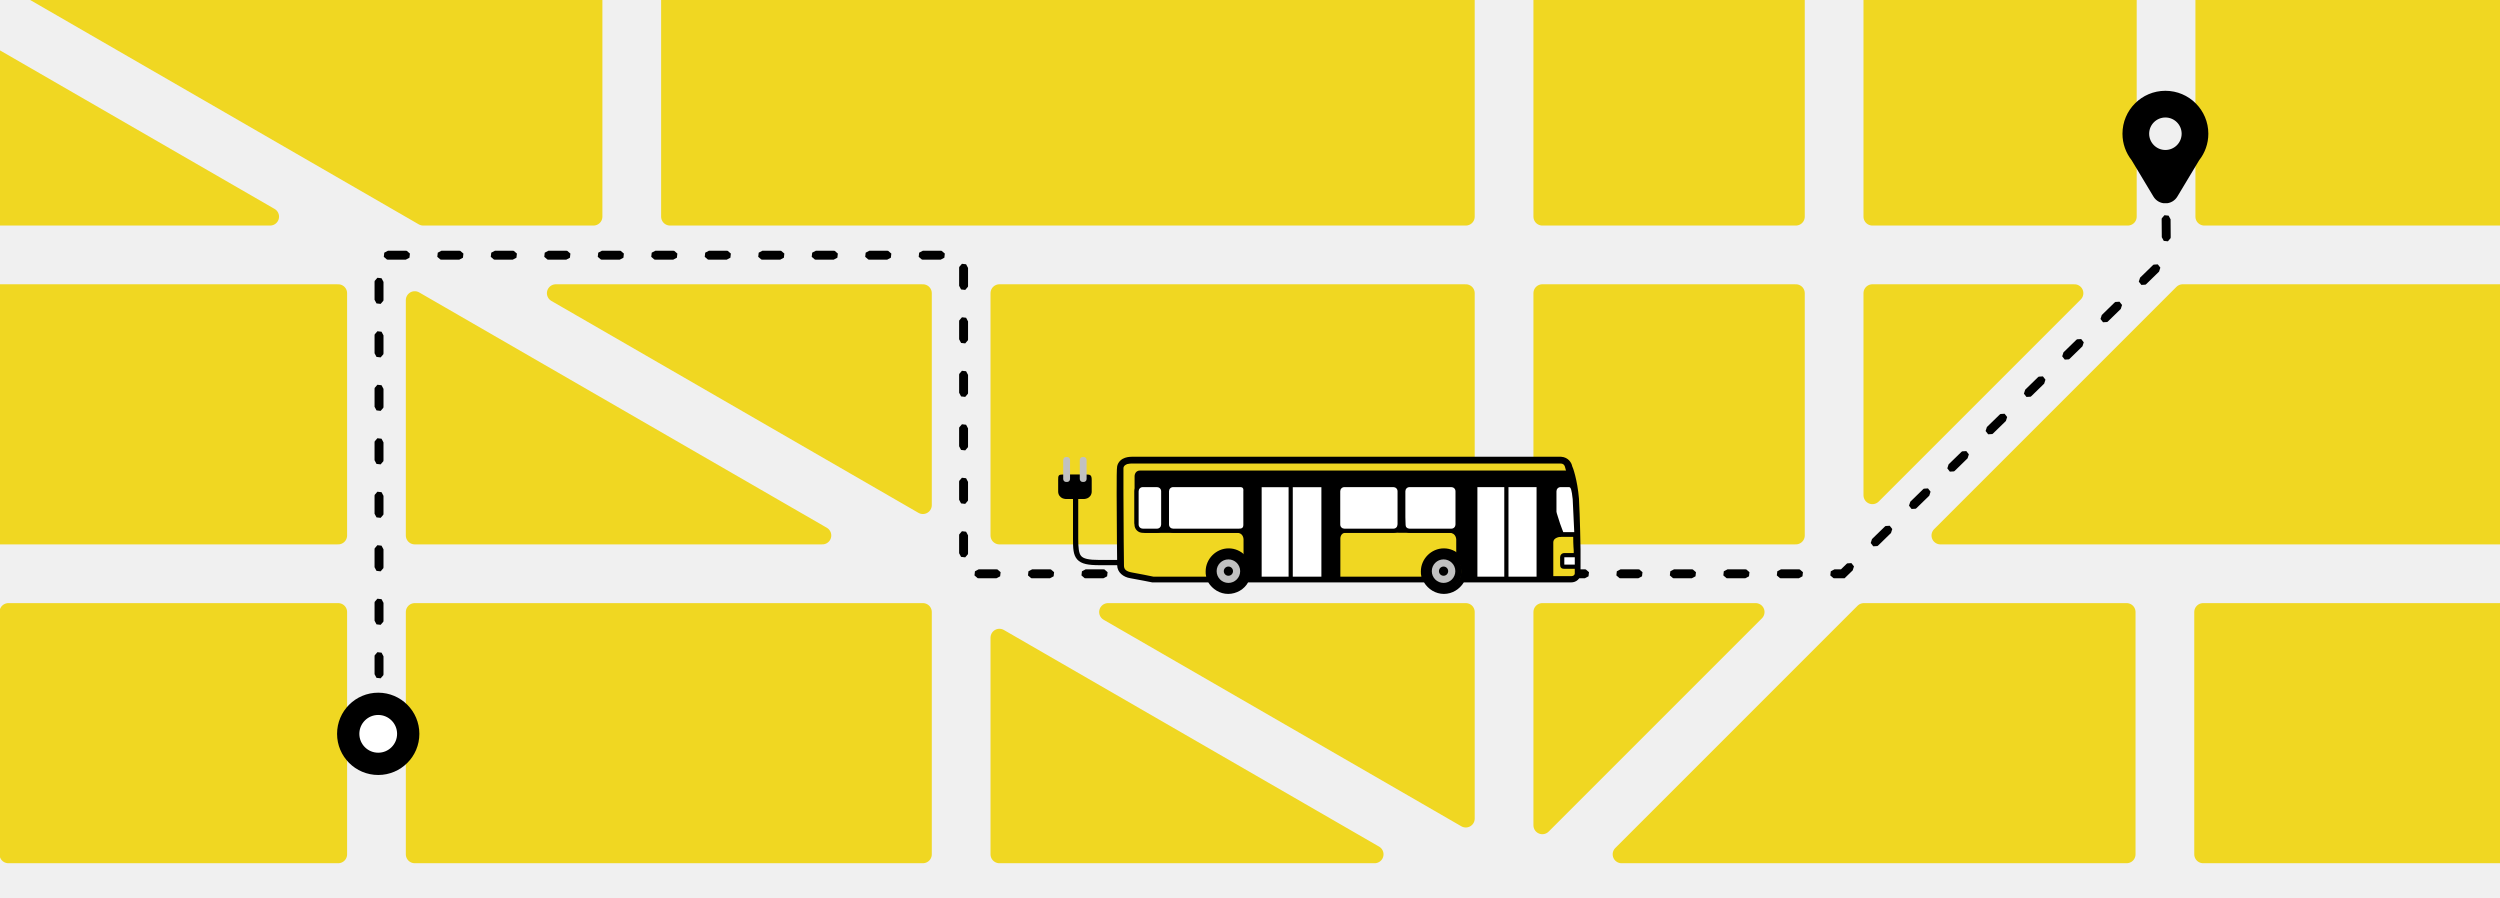
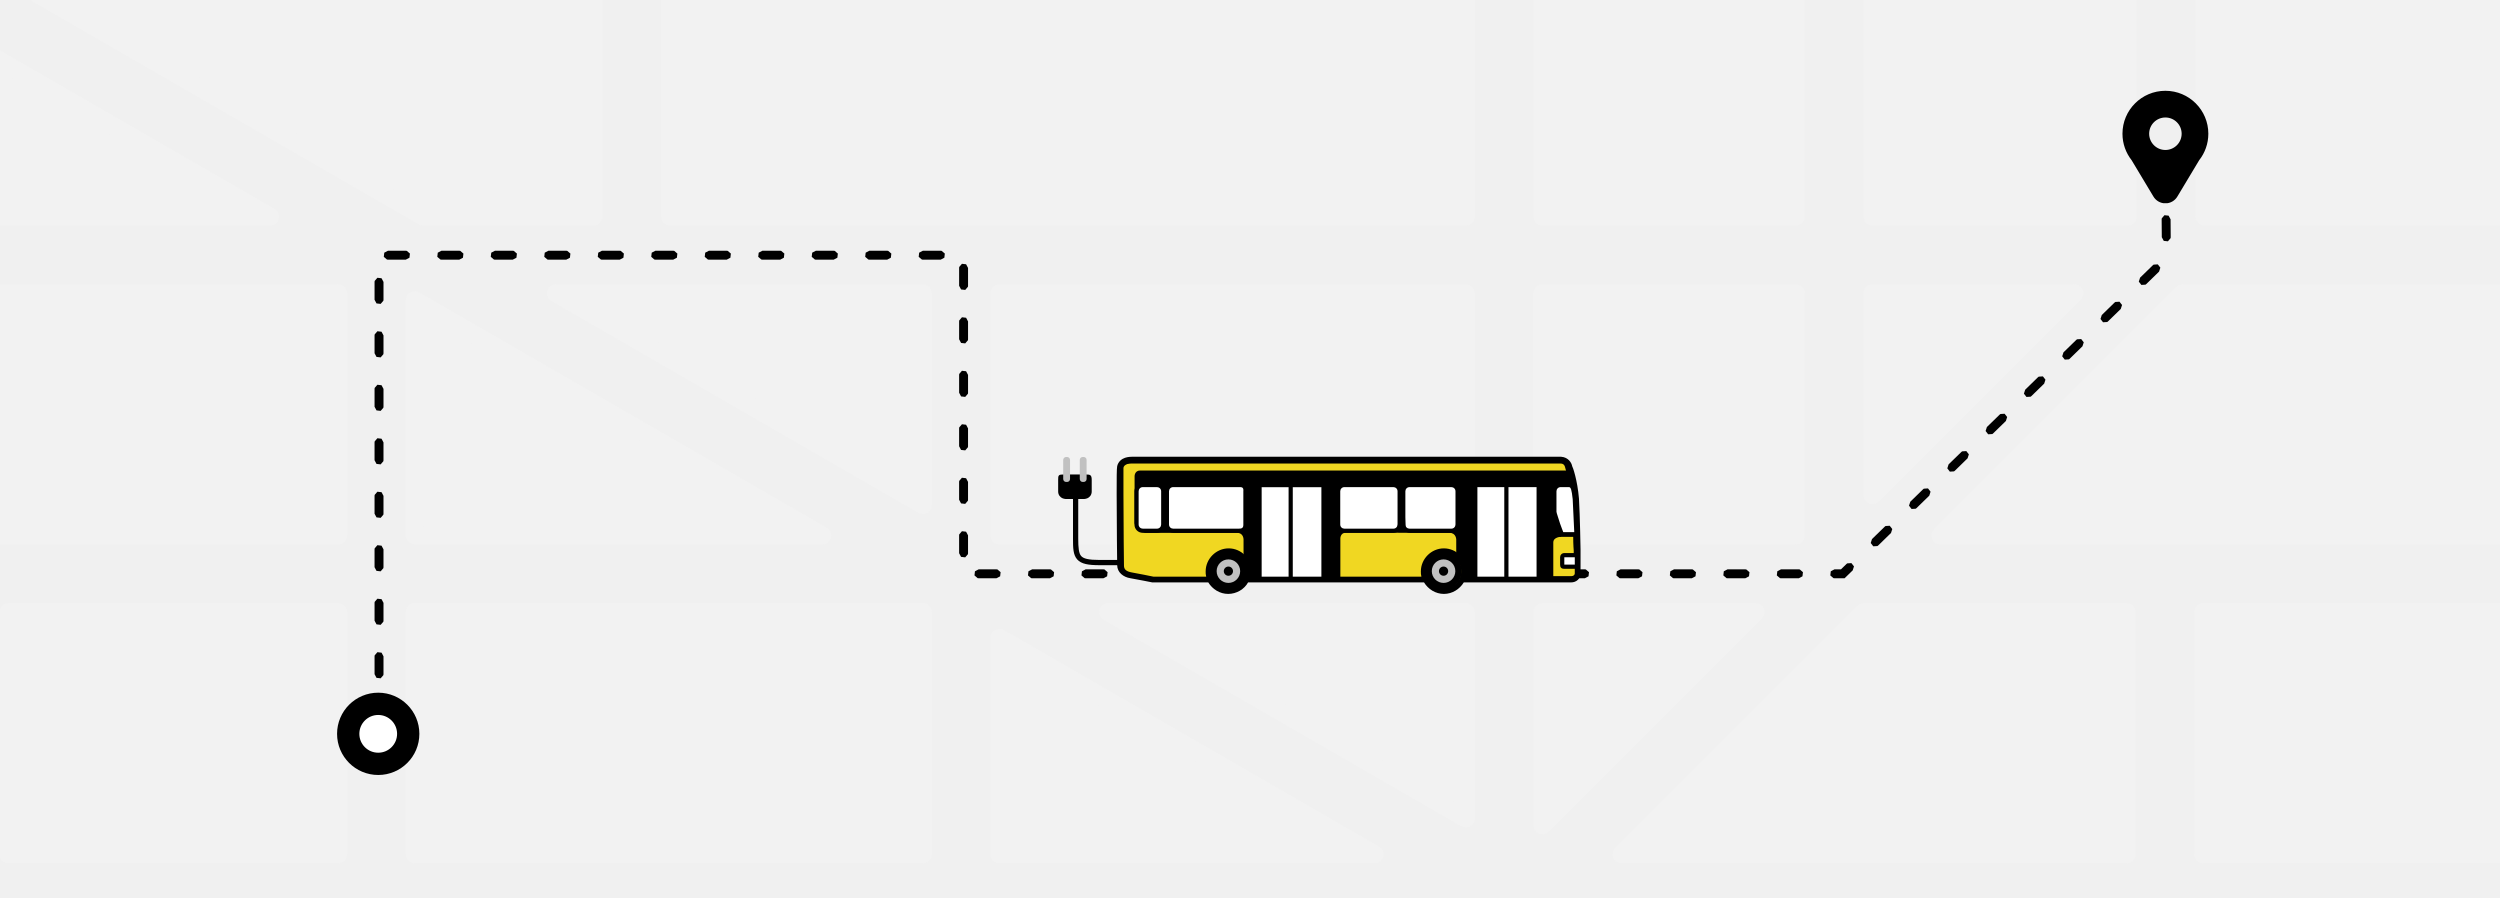
<svg xmlns="http://www.w3.org/2000/svg" width="280.565mm" height="100.731mm" viewBox="0 0 280.565 100.731" version="1.1" id="svg8">
  <defs id="defs2">
    <clipPath id="clip0">
      <rect style="fill:#ffffff" y="0" x="0" id="rect6" height="99" width="99" />
    </clipPath>
  </defs>
  <g id="layer1" transform="translate(-50.06918,-38.02155)">
-     <path style="opacity:1;fill:#f0d722;fill-opacity:1;stroke:#f0d722;stroke-width:7.559;stroke-linecap:round;stroke-linejoin:round;stroke-miterlimit:4;stroke-dasharray:none;stroke-dashoffset:0;stroke-opacity:1;paint-order:fill markers stroke" d="m 5.74,41.656 c -0.942,0 -1.699,0.759 -1.699,1.701 V 100.355 H 95.541 V 41.656 Z m 122.27,0 v 54.943 l 6.506,3.756 H 440.973 V 41.656 Z m 345.43,0 v 58.699 H 580.688 V 41.656 Z m 139.715,0 v 58.699 H 950.967 V 41.656 Z m 370.281,0 v 58.699 H 1091.76 V 41.656 Z m 140.793,0 v 58.699 h 139.887 V 41.656 Z m 172.356,0 v 58.699 h 100.457 V 43.357 c 0,-0.942 -0.759,-1.701 -1.701,-1.701 z M 4.041,132.824 V 235.594 H 95.541 V 132.824 Z m 186.711,0 178.002,102.77 h 72.219 V 132.824 Z m 282.688,0 V 235.594 H 810.973 V 132.824 Z m 370,0 V 235.594 H 950.967 V 132.824 Z m 139.996,0 V 235.594 H 1091.76 V 132.824 Z m 140.793,0 v 102.77 h 139.887 V 132.824 Z m 172.356,0 v 102.77 h 100.457 V 132.824 Z M 128.01,134.092 V 235.594 H 303.816 Z M 4.041,268.062 V 370.832 H 95.541 V 268.062 Z m 123.969,0 V 370.832 H 332.686 V 268.062 Z m 296.982,0 155.695,89.891 V 268.062 Z m 188.162,0 V 370.832 H 810.973 V 268.062 Z m 230.285,0 V 370.832 H 950.967 V 268.062 Z m 139.996,0 v 85.705 l 85.705,-85.705 z m 131.623,0 -102.769,102.77 h 251.826 V 268.062 Z m 181.525,0 v 102.77 h 100.457 V 268.062 Z m -931.432,2.943 v 99.826 h 172.904 z M 4.041,403.301 V 506.07 H 160.334 V 403.301 Z m 188.762,0 V 506.07 H 332.686 V 403.301 Z m 172.35,0 V 506.07 H 580.688 V 403.301 Z m 294.08,0 151.74,87.609 v -87.609 z m 184.207,0 v 90.463 l 90.463,-90.463 z m 136.379,0 -102.77,102.77 H 1091.27 V 403.301 Z m 143.92,0 v 102.77 h 140.377 V 403.301 Z m 172.846,0 v 102.77 h 100.457 V 403.301 Z m -683.43,10.889 v 91.881 H 772.299 Z M 4.041,538.539 v 55.99 c 0,0.942 0.757,1.701 1.699,1.701 H 332.686 v -57.691 z m 361.111,0 v 57.691 H 580.688 v -57.691 z m 248.002,0 v 57.691 h 315.307 l -99.926,-57.691 z m 280.318,0 99.924,57.691 h 270.719 v -57.691 z m 403.111,0 v 57.691 h 98.756 c 0.942,0 1.701,-0.759 1.701,-1.701 v -55.99 z" transform="scale(0.2645833)" id="rect865" />
+     <path style="opacity:1;fill:#f2f2f2;fill-opacity:1;stroke:#f2f2f2;stroke-width:7.559;stroke-linecap:round;stroke-linejoin:round;stroke-miterlimit:4;stroke-dasharray:none;stroke-dashoffset:0;stroke-opacity:1;paint-order:fill markers stroke" d="m 5.74,41.656 c -0.942,0 -1.699,0.759 -1.699,1.701 V 100.355 H 95.541 V 41.656 Z m 122.27,0 v 54.943 l 6.506,3.756 H 440.973 V 41.656 Z m 345.43,0 v 58.699 H 580.688 V 41.656 Z m 139.715,0 v 58.699 H 950.967 V 41.656 Z m 370.281,0 v 58.699 H 1091.76 V 41.656 Z m 140.793,0 v 58.699 h 139.887 V 41.656 Z m 172.356,0 v 58.699 h 100.457 V 43.357 c 0,-0.942 -0.759,-1.701 -1.701,-1.701 z M 4.041,132.824 V 235.594 H 95.541 V 132.824 Z m 186.711,0 178.002,102.77 h 72.219 V 132.824 Z m 282.688,0 V 235.594 H 810.973 V 132.824 Z m 370,0 V 235.594 H 950.967 V 132.824 Z m 139.996,0 V 235.594 H 1091.76 V 132.824 Z m 140.793,0 v 102.77 h 139.887 V 132.824 Z m 172.356,0 v 102.77 h 100.457 V 132.824 Z M 128.01,134.092 V 235.594 H 303.816 Z M 4.041,268.062 V 370.832 H 95.541 V 268.062 Z m 123.969,0 V 370.832 H 332.686 V 268.062 Z m 296.982,0 155.695,89.891 V 268.062 Z m 188.162,0 V 370.832 H 810.973 V 268.062 Z m 230.285,0 V 370.832 H 950.967 V 268.062 Z m 139.996,0 v 85.705 l 85.705,-85.705 z m 131.623,0 -102.769,102.77 h 251.826 V 268.062 Z m 181.525,0 v 102.77 h 100.457 V 268.062 Z m -931.432,2.943 v 99.826 h 172.904 z M 4.041,403.301 V 506.07 H 160.334 V 403.301 Z m 188.762,0 V 506.07 H 332.686 V 403.301 Z m 172.35,0 V 506.07 H 580.688 V 403.301 Z m 294.08,0 151.74,87.609 v -87.609 z m 184.207,0 v 90.463 l 90.463,-90.463 z m 136.379,0 -102.77,102.77 H 1091.27 V 403.301 Z m 143.92,0 v 102.77 h 140.377 V 403.301 Z m 172.846,0 v 102.77 h 100.457 V 403.301 Z m -683.43,10.889 v 91.881 H 772.299 Z M 4.041,538.539 v 55.99 c 0,0.942 0.757,1.701 1.699,1.701 H 332.686 v -57.691 z m 361.111,0 v 57.691 H 580.688 v -57.691 z m 248.002,0 v 57.691 h 315.307 l -99.926,-57.691 z m 280.318,0 99.924,57.691 h 270.719 v -57.691 z m 403.111,0 v 57.691 h 98.756 c 0.942,0 1.701,-0.759 1.701,-1.701 v -55.99 z" transform="scale(0.2645833)" id="rect865" />
    <path style="color:#000000;font-style:normal;font-variant:normal;font-weight:normal;font-stretch:normal;font-size:medium;line-height:normal;font-family:sans-serif;font-variant-ligatures:normal;font-variant-position:normal;font-variant-caps:normal;font-variant-numeric:normal;font-variant-alternates:normal;font-feature-settings:normal;text-indent:0;text-align:start;text-decoration:none;text-decoration-line:none;text-decoration-style:solid;text-decoration-color:#000000;letter-spacing:normal;word-spacing:normal;text-transform:none;writing-mode:lr-tb;direction:ltr;text-orientation:mixed;dominant-baseline:auto;baseline-shift:baseline;text-anchor:start;white-space:normal;shape-padding:0;clip-rule:nonzero;display:inline;overflow:visible;visibility:visible;opacity:1;isolation:auto;mix-blend-mode:normal;color-interpolation:sRGB;color-interpolation-filters:linearRGB;solid-color:#000000;solid-opacity:1;vector-effect:none;fill:#000000;fill-opacity:1;fill-rule:nonzero;stroke:none;stroke-width:1;stroke-linecap:round;stroke-linejoin:miter;stroke-miterlimit:4;stroke-dasharray:2.001, 4.002;stroke-dashoffset:0;stroke-opacity:1;color-rendering:auto;image-rendering:auto;shape-rendering:auto;text-rendering:auto;enable-background:accumulate" d="m 292.631,56.877 -0.012,0.111 0.014,1.652 0.221,0.41 0.465,0.049 0.303,-0.355 0.012,-0.111 -0.012,-1.65 -0.223,-0.412 -0.465,-0.049 z m 0.043,5.652 -0.012,0.111 0.016,2.002 0.221,0.412 0.467,0.049 0.301,-0.357 0.012,-0.111 -0.014,-2 -0.223,-0.412 -0.465,-0.049 z m -199.48,3.85 -0.053,0.465 0.355,0.305 0.111,0.014 h 2 l 0.414,-0.219 0.053,-0.465 -0.355,-0.305 -0.111,-0.012 h -2 z m 6.004,0 -0.053,0.465 0.354,0.305 0.111,0.014 h 2.002 l 0.412,-0.219 0.053,-0.465 -0.354,-0.305 -0.111,-0.012 h -2.002 z m 6.002,0 -0.053,0.465 0.355,0.305 0.111,0.014 h 2 l 0.414,-0.219 0.053,-0.465 -0.355,-0.305 -0.111,-0.012 h -2 z m 6.002,0 -0.051,0.465 0.354,0.305 0.111,0.014 h 2.002 l 0.412,-0.219 0.053,-0.465 -0.354,-0.305 -0.111,-0.012 h -2.002 z m 6.004,0 -0.053,0.465 0.354,0.305 0.111,0.014 h 2.002 l 0.414,-0.219 0.051,-0.465 -0.354,-0.305 -0.111,-0.012 h -2.002 z m 6.002,0 -0.053,0.465 0.355,0.305 0.111,0.014 h 2 l 0.414,-0.219 0.053,-0.465 -0.355,-0.305 -0.111,-0.012 h -2 z m 6.004,0 -0.053,0.465 0.354,0.305 0.111,0.014 h 2.002 l 0.412,-0.219 0.053,-0.465 -0.354,-0.305 -0.111,-0.012 h -2.002 z m 6.002,0 -0.053,0.465 0.355,0.305 0.111,0.014 h 2 l 0.414,-0.219 0.053,-0.465 -0.355,-0.305 -0.111,-0.012 h -2 z m 6.004,0 -0.053,0.465 0.354,0.305 0.111,0.014 h 2.002 l 0.412,-0.219 0.053,-0.465 -0.354,-0.305 -0.111,-0.012 h -2.002 z m 6.002,0 -0.053,0.465 0.355,0.305 0.111,0.014 h 2 l 0.414,-0.219 0.053,-0.465 -0.355,-0.305 -0.111,-0.012 h -2 z m 6.002,0 -0.051,0.465 0.354,0.305 0.111,0.014 h 2.002 l 0.412,-0.219 0.053,-0.465 -0.354,-0.305 -0.111,-0.012 h -2.002 z m 4.498,1.602 -0.012,0.111 v 2.002 l 0.219,0.412 0.465,0.053 0.305,-0.354 0.012,-0.111 v -2.002 l -0.219,-0.414 -0.465,-0.051 z m 134.043,-0.262 -0.088,0.068 -1.434,1.396 -0.143,0.445 0.287,0.369 0.467,-0.029 0.088,-0.068 1.432,-1.396 0.145,-0.445 -0.287,-0.369 z m -199.645,1.83 -0.014,0.111 v 2.002 l 0.219,0.412 0.465,0.053 0.305,-0.354 0.014,-0.111 v -2.002 l -0.219,-0.412 -0.465,-0.053 z m 195.348,2.361 -0.09,0.068 -1.432,1.396 -0.145,0.445 0.287,0.369 0.467,-0.029 0.088,-0.068 1.434,-1.396 0.143,-0.445 -0.285,-0.369 z m -129.746,2.074 -0.012,0.111 v 2 l 0.219,0.414 0.465,0.051 0.305,-0.354 0.012,-0.111 v -2 l -0.219,-0.414 -0.465,-0.053 z m -65.602,1.568 -0.014,0.111 v 2 l 0.219,0.414 0.465,0.053 0.305,-0.355 0.014,-0.111 v -2 L 92.887,75.25 92.422,75.197 Z m 191.049,0.547 -0.088,0.07 -1.434,1.396 -0.143,0.445 0.287,0.369 0.467,-0.029 0.088,-0.068 1.432,-1.398 0.145,-0.443 -0.287,-0.369 z m -125.447,3.887 -0.012,0.111 v 2 l 0.219,0.414 0.465,0.053 0.305,-0.355 0.012,-0.111 v -2 l -0.219,-0.414 -0.465,-0.051 z m 121.15,0.305 -0.09,0.068 -1.432,1.398 -0.143,0.443 0.285,0.369 0.467,-0.027 0.09,-0.07 1.432,-1.396 0.143,-0.445 -0.285,-0.369 z m -186.752,1.264 -0.014,0.111 v 2.002 l 0.219,0.412 0.465,0.053 0.305,-0.354 0.014,-0.111 v -2.002 l -0.219,-0.412 -0.465,-0.053 z m 182.453,2.928 -0.088,0.068 -1.434,1.396 -0.143,0.445 0.287,0.369 0.467,-0.029 0.088,-0.068 1.434,-1.396 0.143,-0.445 -0.287,-0.369 z m -116.852,1.506 -0.012,0.111 v 2.002 l 0.219,0.412 0.465,0.053 0.305,-0.354 0.012,-0.111 v -2.002 l -0.219,-0.412 -0.465,-0.053 z m -65.602,1.57 -0.014,0.111 v 2 l 0.219,0.414 0.465,0.053 0.305,-0.355 0.014,-0.111 v -2 l -0.219,-0.414 -0.465,-0.053 z m 178.156,1.115 -0.088,0.068 -1.434,1.396 -0.143,0.445 0.285,0.369 0.467,-0.029 0.09,-0.068 1.432,-1.398 0.145,-0.443 -0.287,-0.369 z m -112.555,3.318 -0.012,0.111 v 2 l 0.219,0.414 0.465,0.053 0.305,-0.355 0.012,-0.111 v -2 l -0.219,-0.414 -0.465,-0.053 z m 108.256,0.871 -0.088,0.068 -1.432,1.398 -0.145,0.443 0.287,0.369 0.467,-0.027 0.088,-0.07 1.434,-1.396 0.143,-0.445 -0.287,-0.369 z m -173.857,0.697 -0.014,0.111 v 2.002 l 0.219,0.412 0.465,0.053 0.305,-0.354 0.014,-0.111 v -2.002 l -0.219,-0.414 -0.465,-0.051 z m 169.561,3.494 -0.088,0.068 -1.434,1.396 -0.143,0.445 0.287,0.369 0.465,-0.029 0.09,-0.068 1.432,-1.396 0.145,-0.445 -0.287,-0.369 z m -103.959,0.939 -0.012,0.111 v 2.002 l 0.219,0.412 0.465,0.053 0.305,-0.354 0.012,-0.111 v -2.002 l -0.219,-0.412 -0.465,-0.053 z m -65.602,1.568 -0.014,0.111 v 2.002 l 0.219,0.414 0.465,0.051 0.305,-0.354 0.014,-0.111 v -2.002 l -0.219,-0.412 -0.465,-0.053 z m 165.262,1.684 -0.088,0.068 -0.617,0.604 h -0.73 l -0.414,0.219 -0.053,0.463 0.355,0.307 0.111,0.012 h 0.934 0.203 l 0.145,-0.143 0.766,-0.744 0.143,-0.445 -0.287,-0.369 z m -97.895,0.891 -0.053,0.463 0.355,0.307 0.111,0.012 h 2 l 0.414,-0.219 0.053,-0.465 -0.355,-0.305 -0.111,-0.012 h -2 z m 6.004,0 -0.053,0.463 0.354,0.307 0.111,0.012 h 2.002 l 0.412,-0.219 0.053,-0.465 -0.354,-0.305 -0.111,-0.012 h -2.002 z m 6.002,0 -0.053,0.463 0.355,0.307 0.111,0.012 h 2 l 0.414,-0.219 0.053,-0.465 -0.355,-0.305 -0.111,-0.012 h -2 z m 6.004,0 -0.053,0.463 0.354,0.307 0.111,0.012 h 2.002 l 0.412,-0.219 0.053,-0.465 -0.354,-0.305 -0.111,-0.012 h -2.002 z m 6.002,0 -0.053,0.463 0.355,0.307 0.111,0.012 h 2 l 0.414,-0.219 0.053,-0.465 -0.355,-0.305 -0.111,-0.012 h -2 z m 6.002,0 -0.051,0.463 0.354,0.307 0.111,0.012 h 2.002 l 0.412,-0.219 0.053,-0.465 -0.354,-0.305 -0.111,-0.012 h -2.002 z m 6.004,0 -0.053,0.463 0.354,0.307 0.111,0.012 h 2.002 l 0.414,-0.219 0.051,-0.465 -0.354,-0.305 -0.111,-0.012 h -2.002 z m 6.002,0 -0.053,0.463 0.355,0.307 0.111,0.012 h 2 l 0.414,-0.219 0.053,-0.465 -0.355,-0.305 -0.111,-0.012 h -2 z m 6.004,0 -0.053,0.463 0.354,0.307 0.111,0.012 h 2.002 l 0.412,-0.219 0.053,-0.465 -0.354,-0.305 -0.111,-0.012 h -2.002 z m 6.002,0 -0.053,0.463 0.355,0.307 0.111,0.012 h 2 l 0.414,-0.219 0.053,-0.465 -0.355,-0.305 -0.111,-0.012 h -2 z m 6.004,0 -0.053,0.463 0.354,0.307 0.111,0.012 h 2.002 l 0.412,-0.219 0.053,-0.465 -0.354,-0.305 -0.111,-0.012 h -2.002 z m 6.002,0 -0.053,0.463 0.355,0.307 0.111,0.012 h 2 l 0.414,-0.219 0.053,-0.465 -0.355,-0.305 -0.111,-0.012 h -2 z m 6.002,0 -0.051,0.463 0.354,0.307 0.111,0.012 h 2.002 l 0.412,-0.219 0.053,-0.465 -0.354,-0.305 -0.111,-0.012 h -2.002 z m 6.004,0 -0.053,0.463 0.354,0.307 0.111,0.012 h 2.002 l 0.414,-0.219 0.051,-0.465 -0.354,-0.305 -0.111,-0.012 h -2.002 z m 6.002,0 -0.051,0.463 0.354,0.307 0.111,0.012 h 2 l 0.414,-0.219 0.053,-0.465 -0.355,-0.305 -0.111,-0.012 h -2 z m 6.004,0 -0.053,0.463 0.354,0.307 0.111,0.012 h 2.002 l 0.412,-0.219 0.053,-0.465 -0.354,-0.305 -0.111,-0.012 h -2.002 z m -157.41,3.43 -0.014,0.111 v 2 l 0.219,0.414 0.465,0.053 0.305,-0.355 0.014,-0.111 v -2 l -0.219,-0.414 -0.465,-0.051 z m 0,6.002 -0.014,0.111 v 2.002 l 0.219,0.412 0.465,0.053 0.305,-0.354 0.014,-0.111 v -2.002 l -0.219,-0.412 -0.465,-0.053 z" id="path949" />
    <g style="fill:#000000" id="g863" transform="matrix(0.5875217,0,0,0.5875217,318.6405,-114.5892)">
      <g transform="translate(4.766,-36.28654)" id="g4">
        <path id="path882" d="m -247.744,405.104 5.773,1.589 h 80.297 l 1.165,-0.742 -0.212,-15.519 -2.066,-6.462 h -83.792 l -1.377,1.006 z" style="fill:#f0d722;fill-opacity:1;stroke:none;stroke-width:1px;stroke-linecap:butt;stroke-linejoin:miter;stroke-opacity:1" />
        <path id="path884" d="m -243.204,397.829 h 17.642 c 1.219,0 1.206,1.262 1.206,1.262 v 3.378 l 0.858,4.139 17.637,0.056 v -7.79 c 0,0 -0.009,-1.088 1.086,-1.086 l 19.775,0.037 c 1.262,0.002 1.273,1.273 1.273,1.273 v 3.071 l 2.06,4.607 16.479,-0.037 v -7.079 c 0,-1.068 1.509,-1.085 1.509,-1.085 l -1.543,-4.646 0.265,-4.555 0.636,-0.583 h 2.86 l -0.768,-2.876 h -81.872 c -1.059,0 -1.067,1.067 -1.067,1.067 v 9.007 l 0.281,0.749 z" style="fill:#000000;fill-opacity:1;stroke:none;stroke-width:1px;stroke-linecap:butt;stroke-linejoin:miter;stroke-opacity:1" />
        <path id="path880" d="m -163.475,404.256 -0.053,-2.172 2.913,0.053 v 2.225 z" style="fill:#ffffff;fill-opacity:1;stroke:none;stroke-width:1px;stroke-linecap:butt;stroke-linejoin:miter;stroke-opacity:1" />
        <path id="path878" d="m -160.667,398.271 -2.913,-0.106 -1.642,-4.237 0.265,-4.555 0.636,-0.583 h 2.86 l 0.794,2.383 z" style="fill:#ffffff;fill-opacity:1;stroke:none;stroke-width:1px;stroke-linecap:butt;stroke-linejoin:miter;stroke-opacity:1" />
        <path id="path876" d="m -180.159,406.693 0.212,-18.114 11.864,0.053 0.212,18.273 z" style="fill:#ffffff;fill-opacity:1;stroke:none;stroke-width:1px;stroke-linecap:butt;stroke-linejoin:miter;stroke-opacity:1" />
        <path id="path874" d="m -191.917,397.371 -1.483,-0.185 -0.397,-8.077 1.827,-0.424 8.051,0.053 0.689,0.794 -0.106,7.203 -0.689,0.583 z" style="fill:#ffffff;fill-opacity:1;stroke:none;stroke-width:1px;stroke-linecap:butt;stroke-linejoin:miter;stroke-opacity:1" />
        <path id="path872" d="m -205.53,397.318 -0.847,-0.9 0.106,-6.886 0.742,-0.9 10.196,0.185 1.033,0.9 -0.636,7.362 -1.165,0.344 z" style="fill:#ffffff;fill-opacity:1;stroke:none;stroke-width:1px;stroke-linecap:butt;stroke-linejoin:miter;stroke-opacity:1" />
        <path id="path870" d="m -221.367,406.746 0.053,-18.008 12.235,-0.053 0.053,18.008 z" style="fill:#ffffff;fill-opacity:1;stroke:none;stroke-width:1px;stroke-linecap:butt;stroke-linejoin:miter;stroke-opacity:1" />
        <path id="path868" d="m -239.004,396.523 0.794,0.9 13.294,0.106 1.006,-1.006 -0.106,-7.044 -0.794,-0.847 h -13.4 l -0.583,0.636 z" style="fill:#ffffff;fill-opacity:1;stroke:none;stroke-width:1px;stroke-linecap:butt;stroke-linejoin:miter;stroke-opacity:1" />
        <path id="path866" d="m -244.888,396.738 0.974,0.749 3.521,0.037 0.786,-0.749 -0.225,-7.528 -1.161,-0.449 -3.096,-0.008 -0.689,0.689 z" style="fill:#ffffff;fill-opacity:1;stroke:none;stroke-width:1px;stroke-linecap:butt;stroke-linejoin:miter;stroke-opacity:1" />
        <path style="fill:#000000;fill-opacity:1" id="path2" d="m -245.694,383.287 c -0.1,0 -0.699,-8e-4 -1.299,0.199 -0.6,0.2 -1.3,0.7 -1.5,1.6 -0.1,0.4 -0.1,2.501 -0.1,5.301 0,5.6 0.1,13.6 0.1,13.6 0,1.4 1.2,2.3 2.5,2.5 1.2,0.2 4.199,0.801 4.199,0.801 h 0.1 10.602 c 0.8,1.3 2.199,2.199 3.799,2.199 1.6,0 3.101,-0.899 3.801,-2.199 h 33.609 c 0.8,1.3 2.201,2.199 3.801,2.199 1.6,0 2.999,-0.899 3.799,-2.199 h 20.5 c 1,0 1.801,-0.701 1.801,-1.701 v -4.6 c 0,0 -0.101,-6.199 -0.301,-9.699 -0.3,-3.6 -1.199,-6.101 -1.299,-6.201 -0.1,-0.6 -0.702,-1.699 -2.102,-1.799 h -81.908 z m -0.1,1.299 h 82.01 c 0.6,0 0.8,0.4 0.9,0.9 0.212,0.868 0.514,1.716 0.751,2.874 l -1.851,0.026 c -0.9,0.013 -1.6,0.7 -1.6,1.6 v 3.9 c 0,0.9 1.398,4.4 1.398,4.4 0.1,0.2 0.2,0.299 0.4,0.299 h 2.4 c 0,1.5 0.1,2.602 0.1,2.602 v 0.5 h -1.799 c -0.5,0 -0.801,0.399 -0.801,0.799 v 1.4 c 0,0.5 0.2,0.819 0.801,0.801 h 2 v 0.898 c 0,0.3 -0.302,0.5 -0.602,0.5 h -5.799 v -17.398 c 0,-0.1 -0.002,-0.201 -0.102,-0.301 -0.1,-0.1 -0.199,-0.1 -0.299,-0.1 h -12.201 c -0.1,0 -0.199,-4.1e-4 -0.299,0.1 -0.1,0.1 -0.1,0.201 -0.1,0.301 v 17.5 h -1.301 c 0.1,-0.3 0.1,-0.6 0.1,-1 0,-2.4 -2,-4.4 -4.4,-4.4 -2.4,0 -4.398,2 -4.398,4.4 0,0.3 -4e-4,0.6 0.1,1 h -18.301 V 388.701 c 1.9e-4,-0.221 -0.179,-0.401 -0.4,-0.4 h -12.209 c -0.221,-1.9e-4 -0.401,0.179 -0.4,0.4 v 17.486 h -1.199 c 0.1,-0.3 0.1,-0.6 0.1,-1 0,-2.4 -2,-4.4 -4.4,-4.4 -2.4,0 -4.398,2 -4.398,4.4 0,0.3 -3.9e-4,0.6 0.1,1 h -10.1 c -0.4,-0.1 -3.002,-0.601 -4.102,-0.801 -1.1,-0.2 -1.5,-0.601 -1.5,-1.301 0,0 -0.1,-8 -0.1,-13.6 v -5.1 c 0.1,-0.4 0.301,-0.499 0.701,-0.699 0.4,-0.1 0.799,-0.102 0.799,-0.102 z m 2.201,3.701 c -0.9,0 -1.602,0.7 -1.602,1.6 v 6.336 c 0,0.9 0.702,1.6 1.602,1.6 h 2.699 c 0.9,0 1.6,-0.7 1.6,-1.6 v -6.336 c 0,-0.9 -0.7,-1.6 -1.6,-1.6 z m 5.898,0 c -0.9,0 -1.6,0.7 -1.6,1.6 v 6.336 c 0,0.9 0.7,1.6 1.6,1.6 h 12.5 c 0.9,0 1.602,-0.7 1.602,-1.6 v -6.336 c 0,-0.906 -0.802,-1.6 -1.602,-1.6 z m 32.611,0 c -0.9,0 -1.602,0.7 -1.602,1.6 v 6.336 c 0,0.9 0.702,1.6 1.602,1.6 h 9.347 c 0.9,0 1.6,-0.7 1.6,-1.6 v -6.336 c 0,-0.9 -0.7,-1.6 -1.6,-1.6 z m 12.54,0 c -0.9,0 -1.602,0.7 -1.602,1.6 v 6.336 c 0,0.9 0.702,1.6 1.602,1.6 h 7.974 c 0.9,0 1.6,-0.7 1.6,-1.6 v -6.336 c 0,-0.906 -0.8,-1.6 -1.6,-1.6 z m -51.05,0.799 h 2.699 c 0.4,0 0.801,0.301 0.801,0.801 v 6.336 c 0,0.4 -0.301,0.799 -0.801,0.799 h -2.699 c -0.4,0 -0.801,-0.299 -0.801,-0.799 v -6.336 c 0,-0.4 0.301,-0.801 0.801,-0.801 z m 5.799,0 h 12.6 c 0.4,0 0.902,-0.047 0.801,0.801 v 6.336 l -2.9e-4,0.08 c -0.002,0.663 -0.4,0.719 -0.9,0.719 h -12.5 c -0.4,0 -0.799,-0.299 -0.799,-0.799 v -6.336 c 0,-0.4 0.299,-0.801 0.799,-0.801 z m 32.711,0 h 9.347 c 0.4,0 0.799,0.301 0.799,0.801 v 6.336 c 0,0.4 -0.299,0.801 -0.799,0.801 h -9.347 c -0.4,0 -0.801,-0.301 -0.801,-0.801 v -6.336 c 0,-0.4 0.301,-0.801 0.801,-0.801 z m 12.439,0 h 7.976 c 0.4,0 0.799,0.301 0.799,0.801 v 6.336 c 0,0.4 -0.299,0.801 -0.799,0.801 h -7.976 c -0.4,0 -0.799,-0.301 -0.799,-0.801 v -6.336 c 0,-0.4 0.299,-0.801 0.799,-0.801 z m 12.96,0 h 5.135 v 17.102 h -5.135 z m 5.936,0 h 5.365 v 17.102 h -5.365 z m 9.965,0 h 1.6 c 0.359,0.014 0.501,0.501 0.701,2.301 0.1,1.8 0.199,4.301 0.299,6.301 h -2.1 c -0.1,-0.3 -0.4,-1.002 -0.6,-1.602 -0.3,-1 -0.699,-2.099 -0.699,-2.299 v -3.9 c 0,-0.4 0.299,-0.801 0.799,-0.801 z m -57.111,0.016 h 5.145 v 17.086 h -5.145 z m 5.945,0 h 5.465 v 17.086 h -5.465 z m -12.244,12.885 c 1.8,0 3.201,1.401 3.201,3.201 0,1.8 -1.401,3.199 -3.201,3.199 -1.8,0 -3.199,-1.399 -3.199,-3.199 0,-1.8 1.399,-3.201 3.199,-3.201 z m 41.211,0 c 1.8,0 3.199,1.401 3.199,3.201 0,1.8 -1.499,3.199 -3.199,3.199 -1.8,0 -3.201,-1.399 -3.201,-3.199 0,-1.8 1.401,-3.201 3.201,-3.201 z m 22.9,0.5 h 2 v 1.4 h -2 z" />
        <path id="path892" d="m -223.764,405.14 a 3.483,3.483 0 0 1 -3.483,3.483 3.483,3.483 0 0 1 -3.483,-3.483 3.483,3.483 0 0 1 3.483,-3.483 3.483,3.483 0 0 1 3.483,3.483 z" style="opacity:1;fill:#000000;fill-opacity:1;stroke:none;stroke-width:0.845;stroke-linecap:round;stroke-linejoin:round;stroke-miterlimit:4;stroke-dasharray:none;stroke-dashoffset:0;stroke-opacity:1;paint-order:stroke fill markers" />
        <path id="path886" d="m -225,405.14 a 2.247,2.247 0 0 1 -2.247,2.247 2.247,2.247 0 0 1 -2.247,-2.247 2.247,2.247 0 0 1 2.247,-2.247 2.247,2.247 0 0 1 2.247,2.247 z" style="opacity:1;fill:#c1c1c1;fill-opacity:1;stroke:none;stroke-width:1.171;stroke-linecap:round;stroke-linejoin:round;stroke-miterlimit:4;stroke-dasharray:none;stroke-dashoffset:0;stroke-opacity:1;paint-order:stroke fill markers" />
        <path id="path890" d="m -226.367,405.14 a 0.88,0.88 0 0 1 -0.88,0.88 0.88,0.88 0 0 1 -0.88,-0.88 0.88,0.88 0 0 1 0.88,-0.88 0.88,0.88 0 0 1 0.88,0.88 z" style="opacity:1;fill:#000000;fill-opacity:1;stroke:none;stroke-width:0.606;stroke-linecap:round;stroke-linejoin:round;stroke-miterlimit:4;stroke-dasharray:none;stroke-dashoffset:0;stroke-opacity:1;paint-order:stroke fill markers" />
        <path id="circle894" d="m -182.665,405.14 a 3.483,3.483 0 0 1 -3.483,3.483 3.483,3.483 0 0 1 -3.483,-3.483 3.483,3.483 0 0 1 3.483,-3.483 3.483,3.483 0 0 1 3.483,3.483 z" style="opacity:1;fill:#000000;fill-opacity:1;stroke:none;stroke-width:0.845;stroke-linecap:round;stroke-linejoin:round;stroke-miterlimit:4;stroke-dasharray:none;stroke-dashoffset:0;stroke-opacity:1;paint-order:stroke fill markers" />
        <path id="circle896" d="m -183.901,405.14 a 2.247,2.247 0 0 1 -2.247,2.247 2.247,2.247 0 0 1 -2.247,-2.247 2.247,2.247 0 0 1 2.247,-2.247 2.247,2.247 0 0 1 2.247,2.247 z" style="opacity:1;fill:#c1c1c1;fill-opacity:1;stroke:none;stroke-width:1.171;stroke-linecap:round;stroke-linejoin:round;stroke-miterlimit:4;stroke-dasharray:none;stroke-dashoffset:0;stroke-opacity:1;paint-order:stroke fill markers" />
        <path id="circle898" d="m -185.268,405.14 a 0.88,0.88 0 0 1 -0.88,0.88 0.88,0.88 0 0 1 -0.88,-0.88 0.88,0.88 0 0 1 0.88,-0.88 0.88,0.88 0 0 1 0.88,0.88 z" style="opacity:1;fill:#000000;fill-opacity:1;stroke:none;stroke-width:0.606;stroke-linecap:round;stroke-linejoin:round;stroke-miterlimit:4;stroke-dasharray:none;stroke-dashoffset:0;stroke-opacity:1;paint-order:stroke fill markers" />
        <path id="path855" d="m -259.766,387.796 v 2.132 c 0,0.684 0.428,1.12 0.836,1.29 0.408,0.17 0.8,0.141 0.8,0.141 l -0.025,0.002 h 1.469 0.542 1.176 l -0.025,-0.002 c 0,0 0.393,0.029 0.8,-0.141 0.408,-0.17 0.836,-0.606 0.836,-1.29 v -2.162 c 0,-0.945 -0.212,-1.095 -1.061,-1.095 h -4.244 c -1.075,0 -1.107,0.126 -1.107,1.125 z" style="color:#000000;font-style:normal;font-variant:normal;font-weight:normal;font-stretch:normal;font-size:medium;line-height:normal;font-family:sans-serif;font-variant-ligatures:normal;font-variant-position:normal;font-variant-caps:normal;font-variant-numeric:normal;font-variant-alternates:normal;font-feature-settings:normal;text-indent:0;text-align:start;text-decoration:none;text-decoration-line:none;text-decoration-style:solid;text-decoration-color:#000000;letter-spacing:normal;word-spacing:normal;text-transform:none;writing-mode:lr-tb;direction:ltr;text-orientation:mixed;dominant-baseline:auto;baseline-shift:baseline;text-anchor:start;white-space:normal;shape-padding:0;clip-rule:nonzero;display:inline;overflow:visible;visibility:visible;opacity:1;isolation:auto;mix-blend-mode:normal;color-interpolation:sRGB;color-interpolation-filters:linearRGB;solid-color:#000000;solid-opacity:1;vector-effect:none;fill:#000000;fill-opacity:1;fill-rule:nonzero;stroke:none;stroke-width:0.746px;stroke-linecap:butt;stroke-linejoin:miter;stroke-miterlimit:4;stroke-dasharray:none;stroke-dashoffset:0;stroke-opacity:1;color-rendering:auto;image-rendering:auto;shape-rendering:auto;text-rendering:auto;enable-background:accumulate" />
        <rect ry="0.561" y="383.332" x="-258.802" height="4.771" width="1.304" id="rect866" style="opacity:1;fill:#c1c1c1;fill-opacity:1;stroke:none;stroke-width:0.587;stroke-linecap:round;stroke-linejoin:round;stroke-miterlimit:4;stroke-dasharray:none;stroke-dashoffset:0;stroke-opacity:1;paint-order:stroke fill markers" />
        <rect style="opacity:1;fill:#c1c1c1;fill-opacity:1;stroke:none;stroke-width:0.587;stroke-linecap:round;stroke-linejoin:round;stroke-miterlimit:4;stroke-dasharray:none;stroke-dashoffset:0;stroke-opacity:1;paint-order:stroke fill markers" id="rect868" width="1.304" height="4.771" x="-255.637" y="383.332" ry="0.561" />
        <path id="path871" d="m -256.932,390.207 v 8.686 c 0,1.84 0.023,3.116 0.801,4.004 0.389,0.444 0.945,0.724 1.645,0.885 0.7,0.161 1.559,0.219 2.662,0.219 h 3.762 v -1 h -3.762 c -1.067,0 -1.866,-0.062 -2.438,-0.193 -0.572,-0.132 -0.897,-0.317 -1.117,-0.568 -0.441,-0.503 -0.553,-1.53 -0.553,-3.346 v -8.686 z" style="color:#000000;font-style:normal;font-variant:normal;font-weight:normal;font-stretch:normal;font-size:medium;line-height:normal;font-family:sans-serif;font-variant-ligatures:normal;font-variant-position:normal;font-variant-caps:normal;font-variant-numeric:normal;font-variant-alternates:normal;font-feature-settings:normal;text-indent:0;text-align:start;text-decoration:none;text-decoration-line:none;text-decoration-style:solid;text-decoration-color:#000000;letter-spacing:normal;word-spacing:normal;text-transform:none;writing-mode:lr-tb;direction:ltr;text-orientation:mixed;dominant-baseline:auto;baseline-shift:baseline;text-anchor:start;white-space:normal;shape-padding:0;clip-rule:nonzero;display:inline;overflow:visible;visibility:visible;opacity:1;isolation:auto;mix-blend-mode:normal;color-interpolation:sRGB;color-interpolation-filters:linearRGB;solid-color:#000000;solid-opacity:1;vector-effect:none;fill:#000000;fill-opacity:1;fill-rule:nonzero;stroke:none;stroke-width:1px;stroke-linecap:butt;stroke-linejoin:miter;stroke-miterlimit:4;stroke-dasharray:none;stroke-dashoffset:0;stroke-opacity:1;color-rendering:auto;image-rendering:auto;shape-rendering:auto;text-rendering:auto;enable-background:accumulate" />
      </g>
    </g>
    <g style="fill:none" id="g963" transform="matrix(0.1537305,0,0,0.1537305,286.3158,48.21133)">
      <g transform="translate(-6.467312,-16.9508)" id="g4-7" clip-path="url(#clip0)">
        <path style="fill:#000000;stroke:#000000;stroke-width:2" id="path2-4" d="m 26.707,67.139 -0.032,-0.054 -0.039,-0.05 c -4.061,-5.162 -6.489,-11.665 -6.489,-18.741 0,-16.758 13.585,-30.343 30.343,-30.343 16.758,0 30.343,13.585 30.343,30.343 0,7.076 -2.429,13.579 -6.489,18.741 l -0.039,0.05 -0.032,0.054 -15.836,26.384 -0.004,0.007 -0.004,0.007 c -1.637,2.836 -4.664,4.583 -7.938,4.583 -3.274,0 -6.301,-1.747 -7.938,-4.583 L 42.548,93.531 42.543,93.523 Z M 63.349,48.294 c 0,-7.103 -5.757,-12.859 -12.859,-12.859 -7.102,0 -12.859,5.756 -12.859,12.859 0,7.103 5.757,12.859 12.859,12.859 7.102,0 12.859,-5.757 12.859,-12.859 z" />
      </g>
    </g>
    <path style="opacity:1;fill:#ffffff;fill-opacity:1;stroke:#000000;stroke-width:2.5;stroke-linecap:round;stroke-linejoin:round;stroke-miterlimit:4;stroke-dasharray:none;stroke-dashoffset:0;stroke-opacity:1;paint-order:fill markers stroke" d="m 95.883,120.377 a 3.368,3.368 0 0 1 -3.368,3.368 3.368,3.368 0 0 1 -3.368,-3.368 3.368,3.368 0 0 1 3.368,-3.368 3.368,3.368 0 0 1 3.368,3.368 z" id="path965" />
  </g>
</svg>
